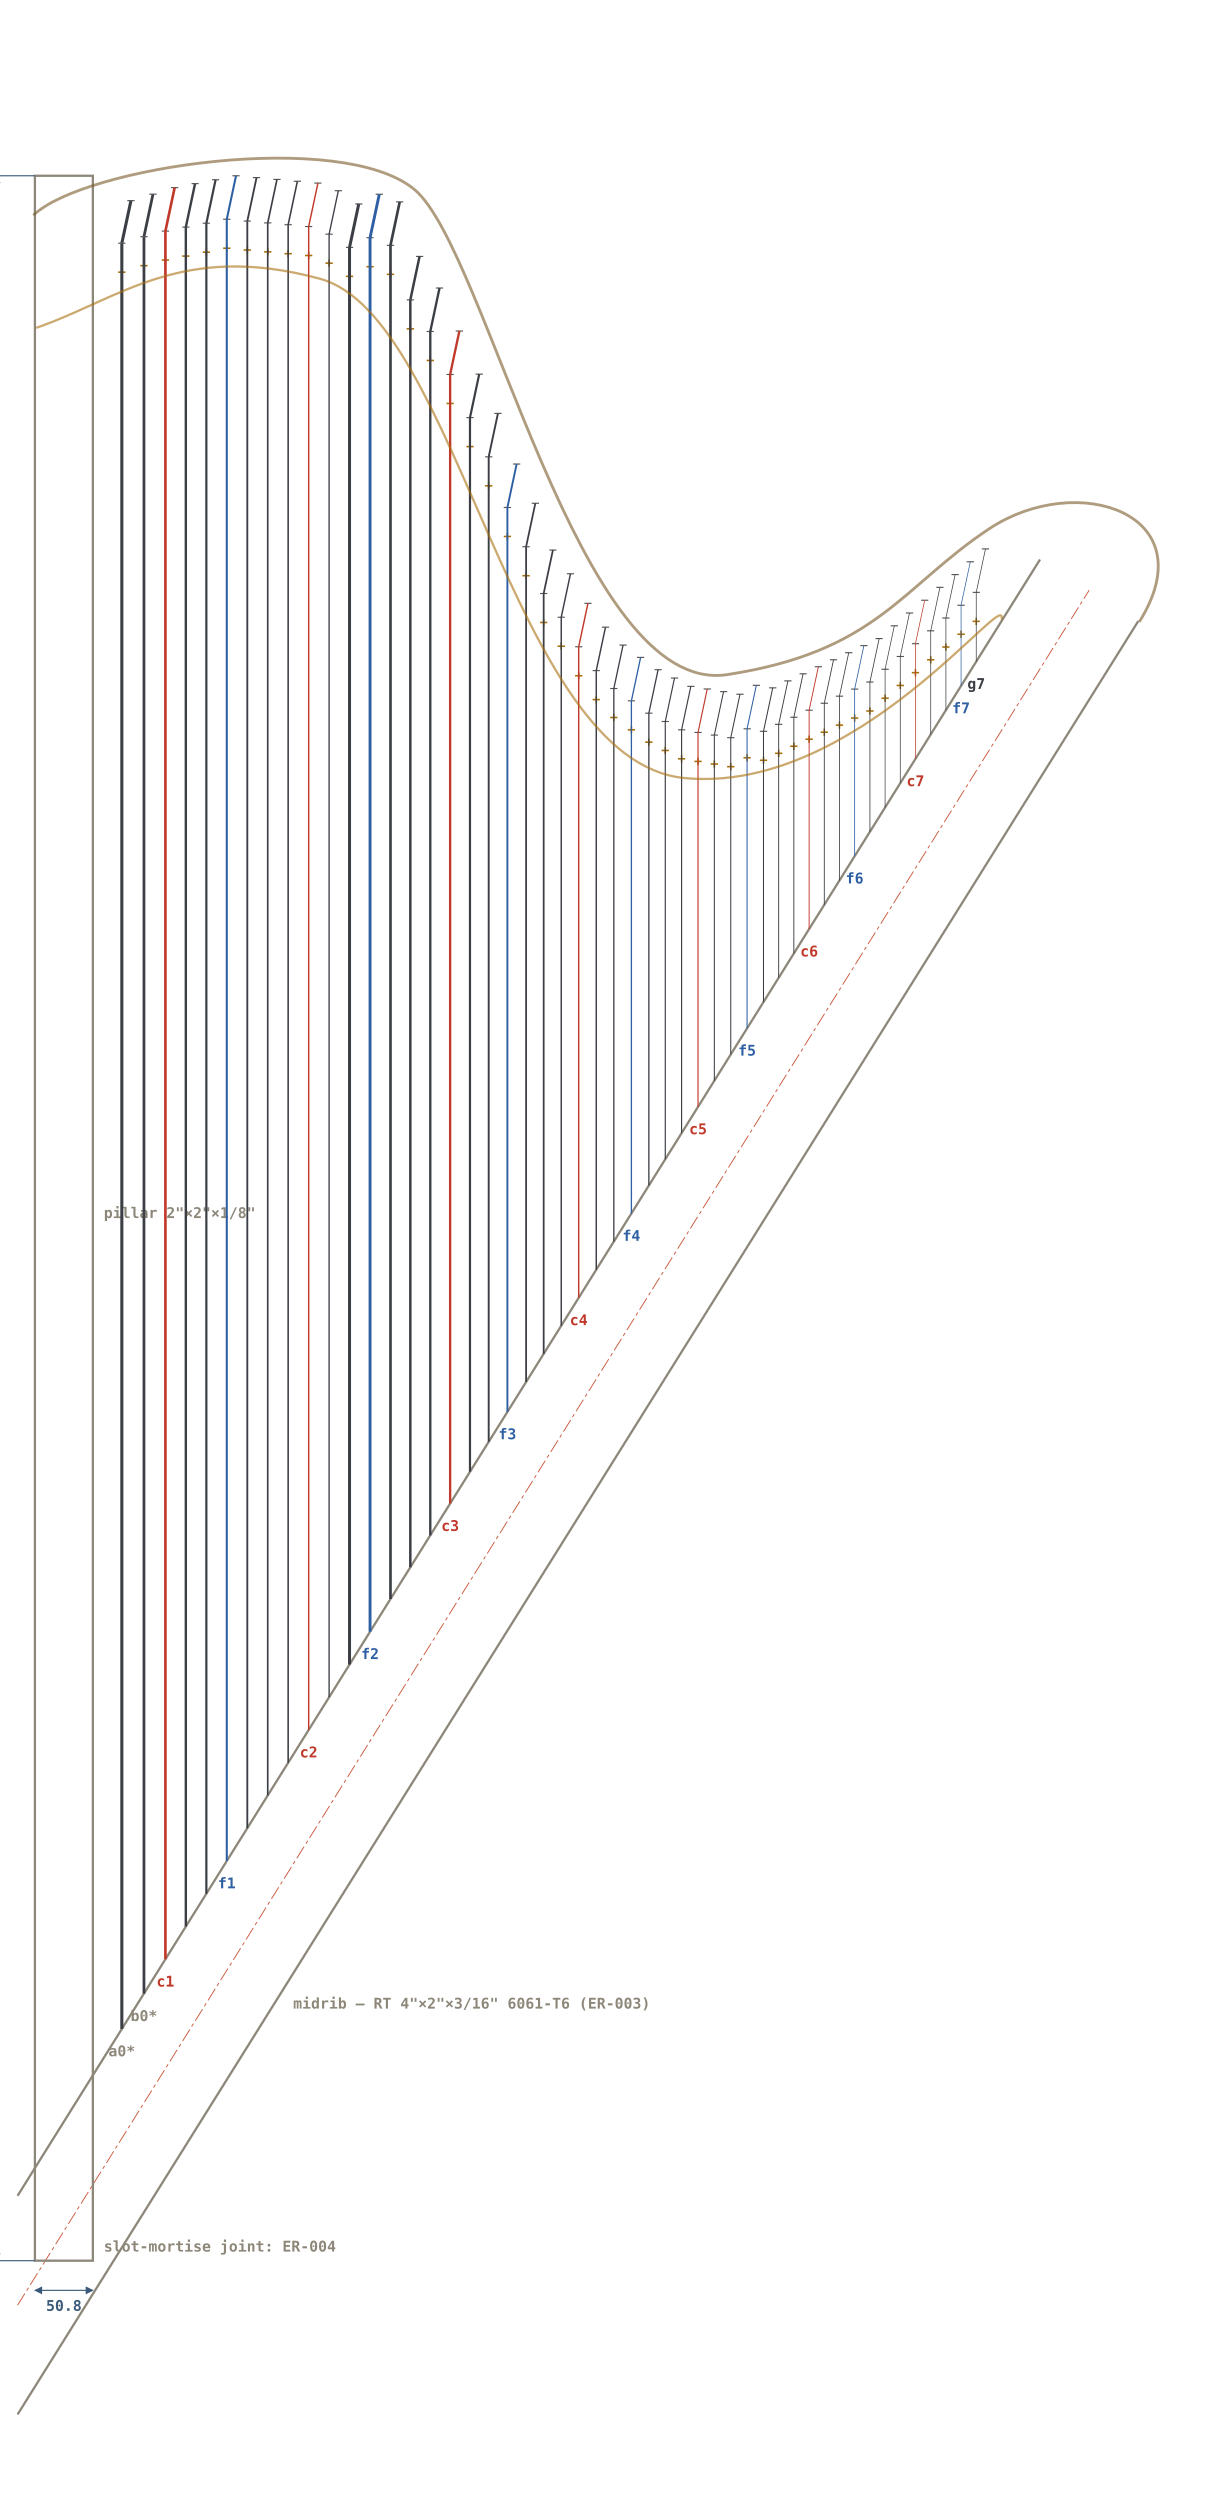
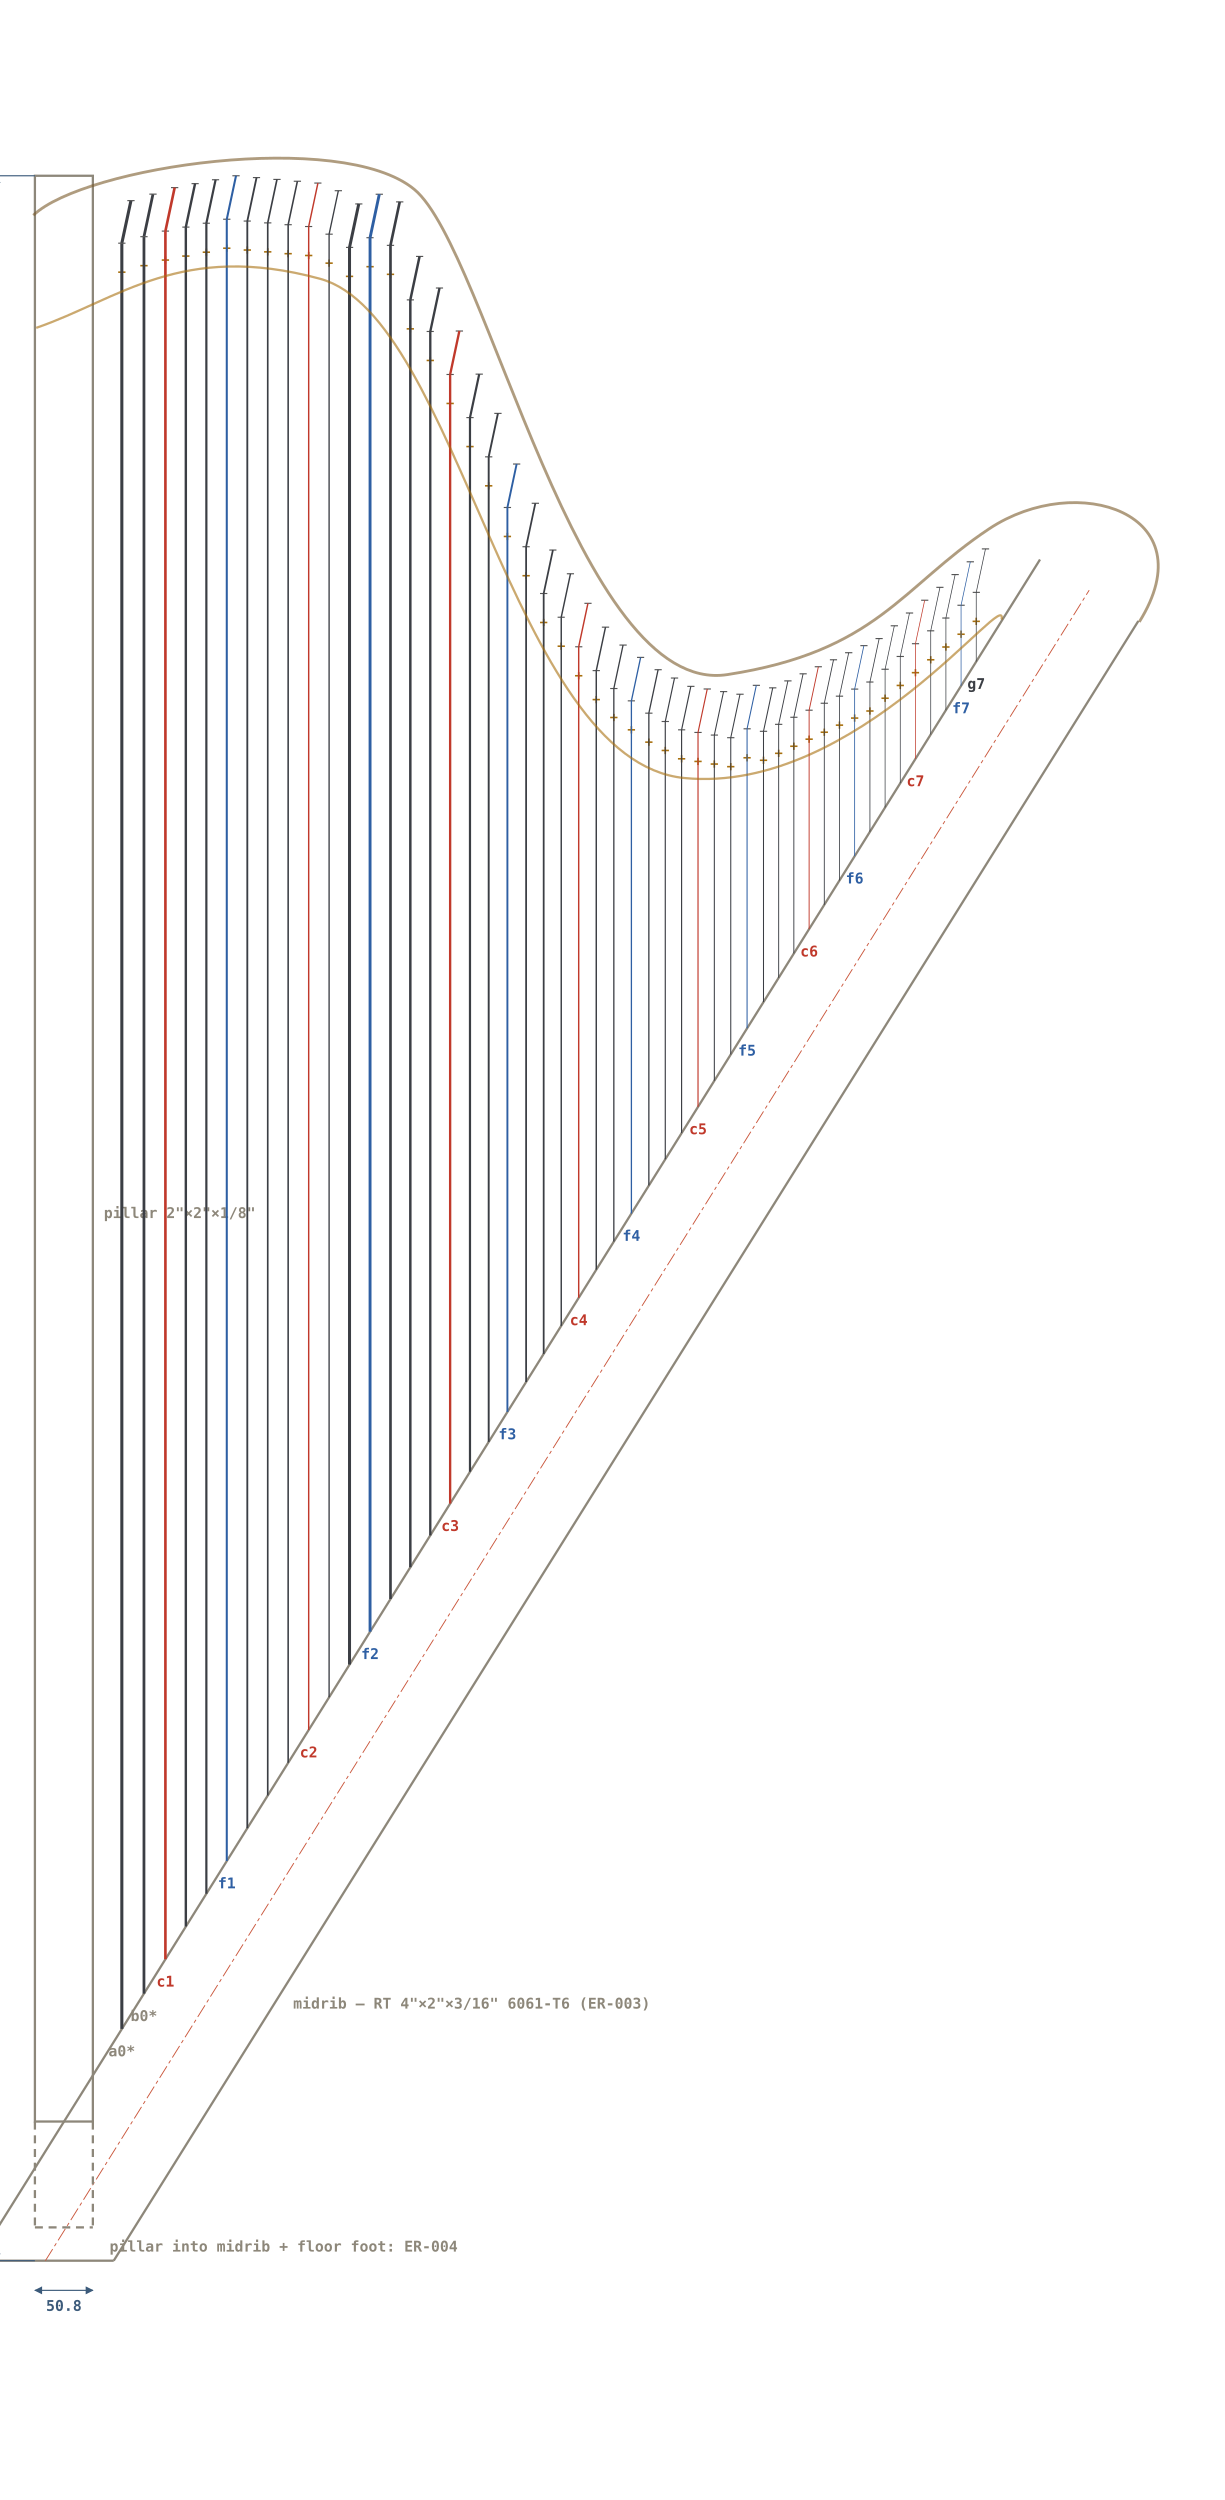
<svg xmlns="http://www.w3.org/2000/svg" width="942mm" height="1924mm" viewBox="109 0 1073 1924">
  <style>.nl{font-size:13px;font-weight:700;font-family:ui-monospace,Menlo,Consolas,monospace}</style>
  <defs>
    <marker id="arr" viewBox="0 0 10 10" refX="9" refY="5" markerWidth="7" markerHeight="7" orient="auto-start-reverse">
      <path d="M0 0 L10 5 L0 10 z" fill="#3b5a7a" />
    </marker>
  </defs>
-   <line x1="124.4" y1="1791.1" x2="1020.7" y2="356.7" stroke="#8d877a" stroke-width="2" />
-   <line x1="124.4" y1="1982.8" x2="1106.9" y2="410.6" stroke="#8d877a" stroke-width="2" />
-   <line x1="124.4" y1="1887.0" x2="1063.8" y2="383.6" stroke="#c9553a" stroke-width="0.8" stroke-dasharray="12 3 3 3" />
+   <line x1="88.9" y1="1848.0" x2="1020.7" y2="356.7" stroke="#8d877a" stroke-width="2" />
+   <line x1="208.7" y1="1848.0" x2="1106.9" y2="410.6" stroke="#8d877a" stroke-width="2" />
+   <line x1="88.9" y1="1848.0" x2="208.7" y2="1848.0" stroke="#8d877a" stroke-width="2" />
+   <line x1="148.8" y1="1848.0" x2="1063.8" y2="383.6" stroke="#c9553a" stroke-width="0.8" stroke-dasharray="12 3 3 3" />
  <text x="366" y="1627" class="nl" fill="#8d877a">midrib — RT 4"×2"×3/16" 6061-T6 (ER-003)</text>
-   <rect x="139.6" y="20.3" width="50.8" height="1827.7" fill="none" stroke="#8d877a" stroke-width="2" />
+   <rect x="139.6" y="20.3" width="50.8" height="1705.7" fill="none" stroke="#8d877a" stroke-width="2" />
+   <line x1="139.6" y1="1726.1" x2="139.6" y2="1818.8" stroke="#8d877a" stroke-width="2" stroke-dasharray="7 5" />
+   <line x1="190.4" y1="1726.1" x2="190.4" y2="1818.8" stroke="#8d877a" stroke-width="2" stroke-dasharray="7 5" />
+   <line x1="139.6" y1="1818.8" x2="190.4" y2="1818.8" stroke="#8d877a" stroke-width="2" stroke-dasharray="7 5" />
  <text x="200" y="934" class="nl" fill="#8d877a">pillar 2"×2"×1/8"</text>
-   <text x="200" y="1840" class="nl" fill="#8d877a">slot-mortise joint: ER-004</text>
+   <text x="205" y="1840" class="nl" fill="#8d877a">pillar into midrib + floor foot: ER-004</text>
  <g stroke="#3b5a7a" stroke-width="1" fill="none">
    <line x1="106" y1="20.3" x2="106" y2="1848.0" marker-start="url(#arr)" marker-end="url(#arr)" />
    <line x1="98" y1="20.3" x2="139.6" y2="20.3" />
    <line x1="98" y1="1848.0" x2="139.6" y2="1848.0" />
  </g>
  <text x="94" y="934" class="nl" fill="#3b5a7a" text-anchor="middle" transform="rotate(-90 94 934)">1828 mm</text>
  <g stroke="#3b5a7a" stroke-width="1" fill="none">
    <line x1="139.6" y1="1874.0" x2="190.4" y2="1874.0" marker-start="url(#arr)" marker-end="url(#arr)" />
  </g>
  <text x="165" y="1892" class="nl" fill="#3b5a7a" text-anchor="middle">50.8</text>
  <g stroke="#555" stroke-width="1.0" fill="none">
    <line x1="250.8" y1="68.8" x2="257.2" y2="68.8" />
    <line x1="258.9" y1="30.7" x2="265.3" y2="30.7" />
    <line x1="268.8" y1="65.3" x2="275.1" y2="65.3" />
    <line x1="276.9" y1="27.2" x2="283.2" y2="27.2" />
    <line x1="286.7" y1="61.9" x2="293.0" y2="61.9" />
    <line x1="294.8" y1="23.8" x2="301.1" y2="23.8" />
    <line x1="304.6" y1="58.4" x2="311.0" y2="58.4" />
    <line x1="312.7" y1="20.3" x2="319.1" y2="20.3" />
    <line x1="322.6" y1="60.0" x2="328.9" y2="60.0" />
    <line x1="330.7" y1="21.9" x2="337.0" y2="21.9" />
    <line x1="340.5" y1="61.6" x2="346.9" y2="61.6" />
    <line x1="348.6" y1="23.5" x2="355.0" y2="23.5" />
    <line x1="358.4" y1="63.2" x2="364.8" y2="63.2" />
    <line x1="366.5" y1="25.1" x2="372.9" y2="25.1" />
    <line x1="376.4" y1="64.8" x2="382.7" y2="64.8" />
    <line x1="384.5" y1="26.7" x2="390.8" y2="26.7" />
    <line x1="394.3" y1="71.5" x2="400.7" y2="71.5" />
    <line x1="402.4" y1="33.4" x2="408.8" y2="33.4" />
    <line x1="412.3" y1="83.1" x2="418.6" y2="83.1" />
    <line x1="420.4" y1="45.0" x2="426.7" y2="45.0" />
    <line x1="430.2" y1="74.6" x2="436.5" y2="74.6" />
    <line x1="438.3" y1="36.5" x2="444.7" y2="36.5" />
    <line x1="448.1" y1="81.3" x2="454.5" y2="81.3" />
    <line x1="456.2" y1="43.2" x2="462.6" y2="43.2" />
    <line x1="465.6" y1="129.1" x2="471.9" y2="129.1" />
    <line x1="473.7" y1="91.0" x2="480.0" y2="91.0" />
    <line x1="483.0" y1="156.8" x2="489.3" y2="156.8" />
    <line x1="491.1" y1="118.7" x2="497.4" y2="118.7" />
    <line x1="500.4" y1="194.5" x2="506.8" y2="194.5" />
    <line x1="508.5" y1="156.4" x2="514.9" y2="156.4" />
    <line x1="517.8" y1="232.3" x2="524.2" y2="232.3" />
    <line x1="525.9" y1="194.2" x2="532.3" y2="194.2" />
    <line x1="534.2" y1="266.7" x2="540.6" y2="266.7" />
    <line x1="542.3" y1="228.6" x2="548.7" y2="228.6" />
    <line x1="550.6" y1="311.1" x2="557.0" y2="311.1" />
    <line x1="558.7" y1="273.0" x2="565.1" y2="273.0" />
    <line x1="567.0" y1="345.5" x2="573.4" y2="345.5" />
    <line x1="575.1" y1="307.4" x2="581.5" y2="307.4" />
    <line x1="582.4" y1="386.5" x2="588.8" y2="386.5" />
    <line x1="590.5" y1="348.4" x2="596.8" y2="348.4" />
    <line x1="597.8" y1="407.3" x2="604.1" y2="407.3" />
    <line x1="605.9" y1="369.2" x2="612.2" y2="369.2" />
    <line x1="613.2" y1="433.2" x2="619.5" y2="433.2" />
    <line x1="621.3" y1="395.1" x2="627.6" y2="395.1" />
    <line x1="628.5" y1="454.1" x2="634.9" y2="454.1" />
    <line x1="636.6" y1="416.0" x2="643.0" y2="416.0" />
    <line x1="643.9" y1="469.8" x2="650.3" y2="469.8" />
    <line x1="652.0" y1="431.7" x2="658.4" y2="431.7" />
    <line x1="659.3" y1="480.6" x2="665.6" y2="480.6" />
    <line x1="667.4" y1="442.5" x2="673.7" y2="442.5" />
    <line x1="674.6" y1="491.4" x2="681.0" y2="491.4" />
    <line x1="682.8" y1="453.3" x2="689.1" y2="453.3" />
    <line x1="689.0" y1="498.7" x2="695.4" y2="498.7" />
    <line x1="697.1" y1="460.6" x2="703.5" y2="460.6" />
    <line x1="703.4" y1="506.0" x2="709.7" y2="506.0" />
    <line x1="711.5" y1="467.9" x2="717.8" y2="467.9" />
    <line x1="717.7" y1="508.3" x2="724.1" y2="508.3" />
    <line x1="725.8" y1="470.2" x2="732.2" y2="470.2" />
    <line x1="732.1" y1="510.6" x2="738.4" y2="510.6" />
    <line x1="740.2" y1="472.5" x2="746.5" y2="472.5" />
    <line x1="746.4" y1="512.9" x2="752.8" y2="512.9" />
    <line x1="754.5" y1="474.8" x2="760.9" y2="474.8" />
    <line x1="760.8" y1="505.1" x2="767.1" y2="505.1" />
    <line x1="768.9" y1="467.0" x2="775.2" y2="467.0" />
    <line x1="775.1" y1="507.3" x2="781.5" y2="507.3" />
    <line x1="783.2" y1="469.2" x2="789.6" y2="469.2" />
    <line x1="788.4" y1="501.2" x2="794.8" y2="501.2" />
    <line x1="796.5" y1="463.1" x2="802.9" y2="463.1" />
    <line x1="801.8" y1="495.0" x2="808.1" y2="495.0" />
    <line x1="809.9" y1="456.9" x2="816.2" y2="456.9" />
    <line x1="815.1" y1="488.8" x2="821.4" y2="488.8" />
    <line x1="823.2" y1="450.7" x2="829.5" y2="450.7" />
    <line x1="828.4" y1="482.7" x2="834.8" y2="482.7" />
    <line x1="836.5" y1="444.6" x2="842.8" y2="444.6" />
    <line x1="841.7" y1="476.5" x2="848.1" y2="476.5" />
    <line x1="849.8" y1="438.4" x2="856.2" y2="438.4" />
    <line x1="855.1" y1="470.3" x2="861.4" y2="470.3" />
    <line x1="863.2" y1="432.2" x2="869.5" y2="432.2" />
    <line x1="868.4" y1="464.1" x2="874.7" y2="464.1" />
    <line x1="876.5" y1="426.0" x2="882.8" y2="426.0" />
    <line x1="881.7" y1="452.9" x2="888.1" y2="452.9" />
    <line x1="889.8" y1="414.8" x2="896.2" y2="414.8" />
    <line x1="895.0" y1="441.7" x2="901.4" y2="441.7" />
    <line x1="903.1" y1="403.6" x2="909.5" y2="403.6" />
    <line x1="908.4" y1="430.5" x2="914.7" y2="430.5" />
    <line x1="916.5" y1="392.4" x2="922.8" y2="392.4" />
    <line x1="921.7" y1="419.2" x2="928.0" y2="419.2" />
    <line x1="929.8" y1="381.1" x2="936.1" y2="381.1" />
    <line x1="935.0" y1="408.0" x2="941.3" y2="408.0" />
    <line x1="943.1" y1="369.9" x2="949.5" y2="369.9" />
    <line x1="948.3" y1="396.8" x2="954.7" y2="396.8" />
    <line x1="956.4" y1="358.7" x2="962.8" y2="358.7" />
    <line x1="961.7" y1="385.5" x2="968.0" y2="385.5" />
    <line x1="969.7" y1="347.4" x2="976.1" y2="347.4" />
  </g>
  <line x1="254.0" y1="68.8" x2="262.1" y2="30.7" stroke="#c0392b" stroke-width="2.311" />
  <line x1="271.9" y1="65.3" x2="280.0" y2="27.2" stroke="#3b3e44" stroke-width="2.108" />
  <line x1="289.9" y1="61.9" x2="298.0" y2="23.8" stroke="#3b3e44" stroke-width="1.930" />
  <line x1="307.8" y1="58.4" x2="315.9" y2="20.3" stroke="#2e5fa3" stroke-width="1.803" />
  <line x1="325.8" y1="60.0" x2="333.9" y2="21.9" stroke="#3b3e44" stroke-width="1.626" />
  <line x1="343.7" y1="61.6" x2="351.8" y2="23.5" stroke="#3b3e44" stroke-width="1.448" />
  <line x1="361.6" y1="63.2" x2="369.7" y2="25.1" stroke="#3b3e44" stroke-width="1.372" />
  <line x1="379.6" y1="64.8" x2="387.7" y2="26.7" stroke="#c0392b" stroke-width="1.270" />
  <line x1="397.5" y1="71.5" x2="405.6" y2="33.4" stroke="#3b3e44" stroke-width="1.168" />
  <line x1="415.4" y1="83.1" x2="423.5" y2="45.0" stroke="#3b3e44" stroke-width="2.642" />
  <line x1="433.4" y1="74.6" x2="441.5" y2="36.5" stroke="#2e5fa3" stroke-width="2.540" />
  <line x1="451.3" y1="81.3" x2="459.4" y2="43.2" stroke="#3b3e44" stroke-width="2.337" />
  <line x1="468.7" y1="129.1" x2="476.8" y2="91.0" stroke="#3b3e44" stroke-width="2.184" />
  <line x1="486.2" y1="156.8" x2="494.3" y2="118.7" stroke="#3b3e44" stroke-width="2.057" />
  <line x1="503.6" y1="194.5" x2="511.7" y2="156.4" stroke="#c0392b" stroke-width="2.057" />
  <line x1="521.0" y1="232.3" x2="529.1" y2="194.2" stroke="#3b3e44" stroke-width="1.930" />
  <line x1="537.4" y1="266.7" x2="545.5" y2="228.6" stroke="#3b3e44" stroke-width="1.676" />
  <line x1="553.8" y1="311.1" x2="561.9" y2="273.0" stroke="#2e5fa3" stroke-width="1.676" />
  <line x1="570.2" y1="345.5" x2="578.3" y2="307.4" stroke="#3b3e44" stroke-width="1.549" />
  <line x1="585.6" y1="386.5" x2="593.7" y2="348.4" stroke="#3b3e44" stroke-width="1.549" />
  <line x1="601.0" y1="407.3" x2="609.1" y2="369.2" stroke="#3b3e44" stroke-width="1.270" />
  <line x1="616.3" y1="433.2" x2="624.4" y2="395.1" stroke="#c0392b" stroke-width="1.270" />
  <line x1="631.7" y1="454.1" x2="639.8" y2="416.0" stroke="#3b3e44" stroke-width="1.270" />
  <line x1="647.1" y1="469.8" x2="655.2" y2="431.7" stroke="#3b3e44" stroke-width="1.143" />
  <line x1="662.5" y1="480.6" x2="670.6" y2="442.5" stroke="#2e5fa3" stroke-width="1.143" />
  <line x1="677.8" y1="491.4" x2="685.9" y2="453.3" stroke="#3b3e44" stroke-width="1.143" />
  <line x1="692.2" y1="498.7" x2="700.3" y2="460.6" stroke="#3b3e44" stroke-width="1.016" />
  <line x1="706.5" y1="506.0" x2="714.6" y2="467.9" stroke="#3b3e44" stroke-width="1.016" />
  <line x1="720.9" y1="508.3" x2="729.0" y2="470.2" stroke="#c0392b" stroke-width="1.016" />
  <line x1="735.2" y1="510.6" x2="743.3" y2="472.5" stroke="#3b3e44" stroke-width="0.914" />
  <line x1="749.6" y1="512.9" x2="757.7" y2="474.8" stroke="#3b3e44" stroke-width="0.914" />
  <line x1="763.9" y1="505.1" x2="772.0" y2="467.0" stroke="#2e5fa3" stroke-width="0.914" />
  <line x1="778.3" y1="507.3" x2="786.4" y2="469.2" stroke="#3b3e44" stroke-width="0.914" />
  <line x1="791.6" y1="501.2" x2="799.7" y2="463.1" stroke="#3b3e44" stroke-width="0.813" />
  <line x1="804.9" y1="495.0" x2="813.0" y2="456.9" stroke="#3b3e44" stroke-width="0.813" />
  <line x1="818.3" y1="488.8" x2="826.4" y2="450.7" stroke="#c0392b" stroke-width="0.813" />
  <line x1="831.6" y1="482.7" x2="839.7" y2="444.6" stroke="#3b3e44" stroke-width="0.762" />
  <line x1="844.9" y1="476.5" x2="853.0" y2="438.4" stroke="#3b3e44" stroke-width="0.711" />
  <line x1="858.2" y1="470.3" x2="866.3" y2="432.2" stroke="#2e5fa3" stroke-width="0.711" />
  <line x1="871.6" y1="464.1" x2="879.7" y2="426.0" stroke="#3b3e44" stroke-width="0.711" />
  <line x1="884.9" y1="452.9" x2="893.0" y2="414.8" stroke="#3b3e44" stroke-width="0.635" />
  <line x1="898.2" y1="441.7" x2="906.3" y2="403.6" stroke="#3b3e44" stroke-width="0.635" />
  <line x1="911.5" y1="430.5" x2="919.6" y2="392.4" stroke="#c0392b" stroke-width="0.635" />
  <line x1="924.9" y1="419.2" x2="933.0" y2="381.1" stroke="#3b3e44" stroke-width="0.635" />
  <line x1="938.2" y1="408.0" x2="946.3" y2="369.9" stroke="#3b3e44" stroke-width="0.635" />
  <line x1="951.5" y1="396.8" x2="959.6" y2="358.7" stroke="#2e5fa3" stroke-width="0.635" />
  <line x1="964.8" y1="385.5" x2="972.9" y2="347.4" stroke="#3b3e44" stroke-width="0.635" />
  <g stroke="#a8700f" stroke-width="1.4">
    <line x1="250.8" y1="94.2" x2="257.2" y2="94.2" />
    <line x1="254.0" y1="91.0" x2="254.0" y2="97.4" />
  </g>
  <g stroke="#a8700f" stroke-width="1.4">
    <line x1="268.7" y1="90.7" x2="275.1" y2="90.7" />
    <line x1="271.9" y1="87.5" x2="271.9" y2="93.9" />
  </g>
  <g stroke="#a8700f" stroke-width="1.4">
    <line x1="286.7" y1="87.3" x2="293.1" y2="87.3" />
    <line x1="289.9" y1="84.1" x2="289.9" y2="90.5" />
  </g>
  <g stroke="#a8700f" stroke-width="1.4">
    <line x1="304.6" y1="83.8" x2="311.0" y2="83.8" />
    <line x1="307.8" y1="80.6" x2="307.8" y2="87.0" />
  </g>
  <g stroke="#a8700f" stroke-width="1.4">
    <line x1="322.6" y1="85.4" x2="329.0" y2="85.4" />
    <line x1="325.8" y1="82.2" x2="325.8" y2="88.6" />
  </g>
  <g stroke="#a8700f" stroke-width="1.4">
    <line x1="340.5" y1="87.0" x2="346.9" y2="87.0" />
    <line x1="343.7" y1="83.8" x2="343.7" y2="90.2" />
  </g>
  <g stroke="#a8700f" stroke-width="1.4">
    <line x1="358.4" y1="88.6" x2="364.8" y2="88.6" />
    <line x1="361.6" y1="85.4" x2="361.6" y2="91.8" />
  </g>
  <g stroke="#a8700f" stroke-width="1.4">
    <line x1="376.4" y1="90.2" x2="382.8" y2="90.2" />
    <line x1="379.6" y1="87.0" x2="379.6" y2="93.4" />
  </g>
  <g stroke="#a8700f" stroke-width="1.4">
    <line x1="394.3" y1="96.9" x2="400.7" y2="96.9" />
    <line x1="397.5" y1="93.7" x2="397.5" y2="100.1" />
  </g>
  <g stroke="#a8700f" stroke-width="1.4">
    <line x1="412.2" y1="108.5" x2="418.6" y2="108.5" />
    <line x1="415.4" y1="105.3" x2="415.4" y2="111.7" />
  </g>
  <g stroke="#a8700f" stroke-width="1.4">
    <line x1="430.2" y1="100.0" x2="436.6" y2="100.0" />
    <line x1="433.4" y1="96.8" x2="433.4" y2="103.2" />
  </g>
  <g stroke="#a8700f" stroke-width="1.4">
    <line x1="448.1" y1="106.7" x2="454.5" y2="106.7" />
    <line x1="451.3" y1="103.5" x2="451.3" y2="109.9" />
  </g>
  <g stroke="#a8700f" stroke-width="1.4">
    <line x1="465.5" y1="154.5" x2="471.9" y2="154.5" />
    <line x1="468.7" y1="151.3" x2="468.7" y2="157.7" />
  </g>
  <g stroke="#a8700f" stroke-width="1.4">
    <line x1="483.0" y1="182.2" x2="489.4" y2="182.2" />
    <line x1="486.2" y1="179.0" x2="486.2" y2="185.4" />
  </g>
  <g stroke="#a8700f" stroke-width="1.4">
    <line x1="500.4" y1="219.9" x2="506.8" y2="219.9" />
    <line x1="503.6" y1="216.7" x2="503.6" y2="223.1" />
  </g>
  <g stroke="#a8700f" stroke-width="1.4">
    <line x1="517.8" y1="257.7" x2="524.2" y2="257.7" />
    <line x1="521.0" y1="254.5" x2="521.0" y2="260.9" />
  </g>
  <g stroke="#a8700f" stroke-width="1.4">
    <line x1="534.2" y1="292.1" x2="540.6" y2="292.1" />
    <line x1="537.4" y1="288.9" x2="537.4" y2="295.3" />
  </g>
  <g stroke="#a8700f" stroke-width="1.4">
    <line x1="550.6" y1="336.5" x2="557.0" y2="336.5" />
    <line x1="553.8" y1="333.3" x2="553.8" y2="339.7" />
  </g>
  <g stroke="#a8700f" stroke-width="1.4">
    <line x1="567.0" y1="370.9" x2="573.4" y2="370.9" />
    <line x1="570.2" y1="367.7" x2="570.2" y2="374.1" />
  </g>
  <g stroke="#a8700f" stroke-width="1.4">
    <line x1="582.4" y1="411.9" x2="588.8" y2="411.9" />
    <line x1="585.6" y1="408.7" x2="585.6" y2="415.1" />
  </g>
  <g stroke="#a8700f" stroke-width="1.4">
    <line x1="597.8" y1="432.7" x2="604.2" y2="432.7" />
    <line x1="601.0" y1="429.5" x2="601.0" y2="435.9" />
  </g>
  <g stroke="#a8700f" stroke-width="1.4">
    <line x1="613.1" y1="458.6" x2="619.5" y2="458.6" />
    <line x1="616.3" y1="455.4" x2="616.3" y2="461.8" />
  </g>
  <g stroke="#a8700f" stroke-width="1.4">
    <line x1="628.5" y1="479.5" x2="634.9" y2="479.5" />
    <line x1="631.7" y1="476.3" x2="631.7" y2="482.7" />
  </g>
  <g stroke="#a8700f" stroke-width="1.4">
    <line x1="643.9" y1="495.2" x2="650.3" y2="495.2" />
    <line x1="647.1" y1="492.0" x2="647.1" y2="498.4" />
  </g>
  <g stroke="#a8700f" stroke-width="1.4">
    <line x1="659.3" y1="506.0" x2="665.7" y2="506.0" />
    <line x1="662.5" y1="502.8" x2="662.5" y2="509.2" />
  </g>
  <g stroke="#a8700f" stroke-width="1.4">
    <line x1="674.6" y1="516.8" x2="681.0" y2="516.8" />
    <line x1="677.8" y1="513.6" x2="677.8" y2="520.0" />
  </g>
  <g stroke="#a8700f" stroke-width="1.4">
    <line x1="689.0" y1="524.1" x2="695.4" y2="524.1" />
    <line x1="692.2" y1="520.9" x2="692.2" y2="527.3" />
  </g>
  <g stroke="#a8700f" stroke-width="1.4">
    <line x1="703.3" y1="531.4" x2="709.7" y2="531.4" />
    <line x1="706.5" y1="528.2" x2="706.5" y2="534.6" />
  </g>
  <g stroke="#a8700f" stroke-width="1.4">
    <line x1="717.7" y1="533.7" x2="724.1" y2="533.7" />
    <line x1="720.9" y1="530.5" x2="720.9" y2="536.9" />
  </g>
  <g stroke="#a8700f" stroke-width="1.4">
    <line x1="732.0" y1="536.0" x2="738.4" y2="536.0" />
    <line x1="735.2" y1="532.8" x2="735.2" y2="539.2" />
  </g>
  <g stroke="#a8700f" stroke-width="1.4">
    <line x1="746.4" y1="538.3" x2="752.8" y2="538.3" />
    <line x1="749.6" y1="535.1" x2="749.6" y2="541.5" />
  </g>
  <g stroke="#a8700f" stroke-width="1.4">
    <line x1="760.7" y1="530.5" x2="767.1" y2="530.5" />
    <line x1="763.9" y1="527.3" x2="763.9" y2="533.7" />
  </g>
  <g stroke="#a8700f" stroke-width="1.4">
    <line x1="775.1" y1="532.7" x2="781.5" y2="532.7" />
    <line x1="778.3" y1="529.5" x2="778.3" y2="535.9" />
  </g>
  <g stroke="#a8700f" stroke-width="1.4">
    <line x1="788.4" y1="526.6" x2="794.8" y2="526.6" />
    <line x1="791.6" y1="523.4" x2="791.6" y2="529.8" />
  </g>
  <g stroke="#a8700f" stroke-width="1.4">
    <line x1="801.7" y1="520.4" x2="808.1" y2="520.4" />
    <line x1="804.9" y1="517.2" x2="804.9" y2="523.6" />
  </g>
  <g stroke="#a8700f" stroke-width="1.4">
    <line x1="815.1" y1="514.2" x2="821.5" y2="514.2" />
    <line x1="818.3" y1="511.0" x2="818.3" y2="517.4" />
  </g>
  <g stroke="#a8700f" stroke-width="1.4">
    <line x1="828.4" y1="508.1" x2="834.8" y2="508.1" />
    <line x1="831.6" y1="504.9" x2="831.6" y2="511.3" />
  </g>
  <g stroke="#a8700f" stroke-width="1.4">
    <line x1="841.7" y1="501.9" x2="848.1" y2="501.9" />
    <line x1="844.9" y1="498.7" x2="844.9" y2="505.1" />
  </g>
  <g stroke="#a8700f" stroke-width="1.4">
    <line x1="855.0" y1="495.7" x2="861.4" y2="495.7" />
    <line x1="858.2" y1="492.5" x2="858.2" y2="498.9" />
  </g>
  <g stroke="#a8700f" stroke-width="1.4">
    <line x1="868.4" y1="489.5" x2="874.8" y2="489.5" />
    <line x1="871.6" y1="486.3" x2="871.6" y2="492.7" />
  </g>
  <g stroke="#a8700f" stroke-width="1.4">
    <line x1="881.7" y1="478.3" x2="888.1" y2="478.3" />
    <line x1="884.9" y1="475.1" x2="884.9" y2="481.5" />
  </g>
  <g stroke="#a8700f" stroke-width="1.4">
    <line x1="895.0" y1="467.1" x2="901.4" y2="467.1" />
    <line x1="898.2" y1="463.9" x2="898.2" y2="470.3" />
  </g>
  <g stroke="#a8700f" stroke-width="1.4">
    <line x1="908.3" y1="455.9" x2="914.7" y2="455.9" />
    <line x1="911.5" y1="452.7" x2="911.5" y2="459.1" />
  </g>
  <g stroke="#a8700f" stroke-width="1.4">
    <line x1="921.7" y1="444.6" x2="928.1" y2="444.6" />
    <line x1="924.9" y1="441.4" x2="924.9" y2="447.8" />
  </g>
  <g stroke="#a8700f" stroke-width="1.4">
    <line x1="935.0" y1="433.4" x2="941.4" y2="433.4" />
    <line x1="938.2" y1="430.2" x2="938.2" y2="436.6" />
  </g>
  <g stroke="#a8700f" stroke-width="1.4">
    <line x1="948.3" y1="422.2" x2="954.7" y2="422.2" />
    <line x1="951.5" y1="419.0" x2="951.5" y2="425.4" />
  </g>
  <g stroke="#a8700f" stroke-width="1.4">
    <line x1="961.6" y1="410.9" x2="968.0" y2="410.9" />
    <line x1="964.8" y1="407.7" x2="964.8" y2="414.1" />
  </g>
  <g stroke="#a8700f" stroke-width="1.4">
    <line x1="232.0" y1="99.1" x2="238.4" y2="99.1" />
    <line x1="235.2" y1="95.9" x2="235.2" y2="102.3" />
  </g>
  <g stroke="#a8700f" stroke-width="1.4">
    <line x1="212.6" y1="104.8" x2="219.0" y2="104.8" />
    <line x1="215.8" y1="101.6" x2="215.8" y2="108.0" />
  </g>
  <line x1="964.8" y1="446.2" x2="964.8" y2="385.5" stroke="#3b3e44" stroke-width="0.635" />
  <text x="964.8" y="470.2" class="nl" fill="#3b3e44" text-anchor="middle">g7</text>
  <line x1="951.5" y1="467.5" x2="951.5" y2="396.8" stroke="#2e5fa3" stroke-width="0.635" />
  <text x="951.5" y="491.5" class="nl" fill="#2e5fa3" text-anchor="middle">f7</text>
  <line x1="938.2" y1="488.8" x2="938.2" y2="408.0" stroke="#3b3e44" stroke-width="0.635" />
  <line x1="924.9" y1="510.1" x2="924.9" y2="419.2" stroke="#3b3e44" stroke-width="0.635" />
  <line x1="911.5" y1="531.4" x2="911.5" y2="430.5" stroke="#c0392b" stroke-width="0.635" />
  <text x="911.5" y="555.4" class="nl" fill="#c0392b" text-anchor="middle">c7</text>
  <line x1="898.2" y1="552.8" x2="898.2" y2="441.7" stroke="#3b3e44" stroke-width="0.635" />
  <line x1="884.9" y1="574.1" x2="884.9" y2="452.9" stroke="#3b3e44" stroke-width="0.635" />
  <line x1="871.6" y1="595.4" x2="871.6" y2="464.1" stroke="#3b3e44" stroke-width="0.711" />
  <line x1="858.2" y1="616.7" x2="858.2" y2="470.3" stroke="#2e5fa3" stroke-width="0.711" />
  <text x="858.2" y="640.7" class="nl" fill="#2e5fa3" text-anchor="middle">f6</text>
  <line x1="844.9" y1="638.1" x2="844.9" y2="476.5" stroke="#3b3e44" stroke-width="0.711" />
  <line x1="831.6" y1="659.4" x2="831.6" y2="482.7" stroke="#3b3e44" stroke-width="0.762" />
  <line x1="818.3" y1="680.7" x2="818.3" y2="488.8" stroke="#c0392b" stroke-width="0.813" />
  <text x="818.3" y="704.7" class="nl" fill="#c0392b" text-anchor="middle">c6</text>
  <line x1="804.9" y1="702.0" x2="804.9" y2="495.0" stroke="#3b3e44" stroke-width="0.813" />
  <line x1="791.6" y1="723.4" x2="791.6" y2="501.2" stroke="#3b3e44" stroke-width="0.813" />
  <line x1="778.3" y1="744.7" x2="778.3" y2="507.3" stroke="#3b3e44" stroke-width="0.914" />
  <line x1="763.9" y1="767.6" x2="763.9" y2="505.1" stroke="#2e5fa3" stroke-width="0.914" />
  <text x="763.9" y="791.6" class="nl" fill="#2e5fa3" text-anchor="middle">f5</text>
  <line x1="749.6" y1="790.6" x2="749.6" y2="512.9" stroke="#3b3e44" stroke-width="0.914" />
  <line x1="735.2" y1="813.6" x2="735.2" y2="510.6" stroke="#3b3e44" stroke-width="0.914" />
  <line x1="720.9" y1="836.5" x2="720.9" y2="508.3" stroke="#c0392b" stroke-width="1.016" />
  <text x="720.9" y="860.5" class="nl" fill="#c0392b" text-anchor="middle">c5</text>
  <line x1="706.5" y1="859.5" x2="706.5" y2="506.0" stroke="#3b3e44" stroke-width="1.016" />
  <line x1="692.2" y1="882.5" x2="692.2" y2="498.7" stroke="#3b3e44" stroke-width="1.016" />
  <line x1="677.8" y1="905.4" x2="677.8" y2="491.4" stroke="#3b3e44" stroke-width="1.143" />
  <line x1="662.5" y1="930.0" x2="662.5" y2="480.6" stroke="#2e5fa3" stroke-width="1.143" />
  <text x="662.5" y="954.0" class="nl" fill="#2e5fa3" text-anchor="middle">f4</text>
  <line x1="647.1" y1="954.6" x2="647.1" y2="469.8" stroke="#3b3e44" stroke-width="1.143" />
  <line x1="631.7" y1="979.2" x2="631.7" y2="454.1" stroke="#3b3e44" stroke-width="1.270" />
  <line x1="616.3" y1="1003.9" x2="616.3" y2="433.2" stroke="#c0392b" stroke-width="1.270" />
  <text x="616.3" y="1027.9" class="nl" fill="#c0392b" text-anchor="middle">c4</text>
  <line x1="601.0" y1="1028.5" x2="601.0" y2="407.3" stroke="#3b3e44" stroke-width="1.270" />
  <line x1="585.6" y1="1053.1" x2="585.6" y2="386.5" stroke="#3b3e44" stroke-width="1.549" />
  <line x1="570.2" y1="1077.7" x2="570.2" y2="345.5" stroke="#3b3e44" stroke-width="1.549" />
  <line x1="553.8" y1="1103.9" x2="553.8" y2="311.1" stroke="#2e5fa3" stroke-width="1.676" />
  <text x="553.8" y="1127.9" class="nl" fill="#2e5fa3" text-anchor="middle">f3</text>
  <line x1="537.4" y1="1130.2" x2="537.4" y2="266.7" stroke="#3b3e44" stroke-width="1.676" />
  <line x1="521.0" y1="1156.4" x2="521.0" y2="232.3" stroke="#3b3e44" stroke-width="1.930" />
  <line x1="503.6" y1="1184.3" x2="503.6" y2="194.5" stroke="#c0392b" stroke-width="2.057" />
  <text x="503.6" y="1208.3" class="nl" fill="#c0392b" text-anchor="middle">c3</text>
  <line x1="486.2" y1="1212.2" x2="486.2" y2="156.8" stroke="#3b3e44" stroke-width="2.057" />
  <line x1="468.7" y1="1240.1" x2="468.7" y2="129.1" stroke="#3b3e44" stroke-width="2.184" />
  <line x1="451.3" y1="1267.9" x2="451.3" y2="81.3" stroke="#3b3e44" stroke-width="2.337" />
  <line x1="433.4" y1="1296.6" x2="433.4" y2="74.6" stroke="#2e5fa3" stroke-width="2.540" />
  <text x="433.4" y="1320.6" class="nl" fill="#2e5fa3" text-anchor="middle">f2</text>
  <line x1="415.4" y1="1325.4" x2="415.4" y2="83.1" stroke="#3b3e44" stroke-width="2.642" />
  <line x1="397.5" y1="1354.1" x2="397.5" y2="71.5" stroke="#3b3e44" stroke-width="1.168" />
  <line x1="379.6" y1="1382.8" x2="379.6" y2="64.8" stroke="#c0392b" stroke-width="1.270" />
  <text x="379.6" y="1406.8" class="nl" fill="#c0392b" text-anchor="middle">c2</text>
  <line x1="361.6" y1="1411.5" x2="361.6" y2="63.2" stroke="#3b3e44" stroke-width="1.372" />
  <line x1="343.7" y1="1440.2" x2="343.7" y2="61.6" stroke="#3b3e44" stroke-width="1.448" />
  <line x1="325.8" y1="1468.9" x2="325.8" y2="60.0" stroke="#3b3e44" stroke-width="1.626" />
  <line x1="307.8" y1="1497.6" x2="307.8" y2="58.4" stroke="#2e5fa3" stroke-width="1.803" />
  <text x="307.8" y="1521.6" class="nl" fill="#2e5fa3" text-anchor="middle">f1</text>
  <line x1="289.9" y1="1526.3" x2="289.9" y2="61.9" stroke="#3b3e44" stroke-width="1.930" />
  <line x1="271.9" y1="1555.0" x2="271.9" y2="65.3" stroke="#3b3e44" stroke-width="2.108" />
  <line x1="254.0" y1="1583.7" x2="254.0" y2="68.8" stroke="#c0392b" stroke-width="2.311" />
  <text x="254.0" y="1607.7" class="nl" fill="#c0392b" text-anchor="middle">c1</text>
  <line x1="235.2" y1="1613.9" x2="235.2" y2="73.7" stroke="#3b3e44" stroke-width="2.426" />
  <line x1="235.2" y1="73.7" x2="243.1" y2="36.4" stroke="#3b3e44" stroke-width="2.426" />
  <g stroke="#555" stroke-width="1.0">
    <line x1="232.0" y1="73.7" x2="238.4" y2="73.7" />
    <line x1="239.9" y1="36.4" x2="246.3" y2="36.4" />
  </g>
  <text x="235.2" y="1637.9" class="nl" fill="#8d877a" text-anchor="middle">b0*</text>
  <line x1="215.8" y1="1644.8" x2="215.8" y2="79.4" stroke="#3b3e44" stroke-width="2.692" />
  <line x1="215.8" y1="79.4" x2="223.8" y2="42.1" stroke="#3b3e44" stroke-width="2.692" />
  <g stroke="#555" stroke-width="1.0">
    <line x1="212.6" y1="79.4" x2="219.0" y2="79.4" />
    <line x1="220.6" y1="42.1" x2="227.0" y2="42.1" />
  </g>
  <text x="215.8" y="1668.8" class="nl" fill="#8d877a" text-anchor="middle">a0*</text>
  <path d="M 138.22,54.935 C 182.636,12.264 408.329,-20.833 472.261,32.301 536.194,85.436 615.437,477.81 746.634,457.583 877.832,437.356 899.005,380.96 976.112,329.784 c 77.107,-51.176 191.195,-13.779 131.621,81.602" fill="none" stroke="#7a5a2a" stroke-width="2.5" opacity="0.6" />
  <path d="m 140.746,153.632 c 72.366,-24.896 127.081,-76.072 248.719,-43.058 121.638,33.014 167.709,422.937 319.533,437.695 151.824,14.757 284.311,-170.726 277.986,-138.981" fill="none" stroke="#a8700f" stroke-width="2.0" opacity="0.6" />
</svg>
